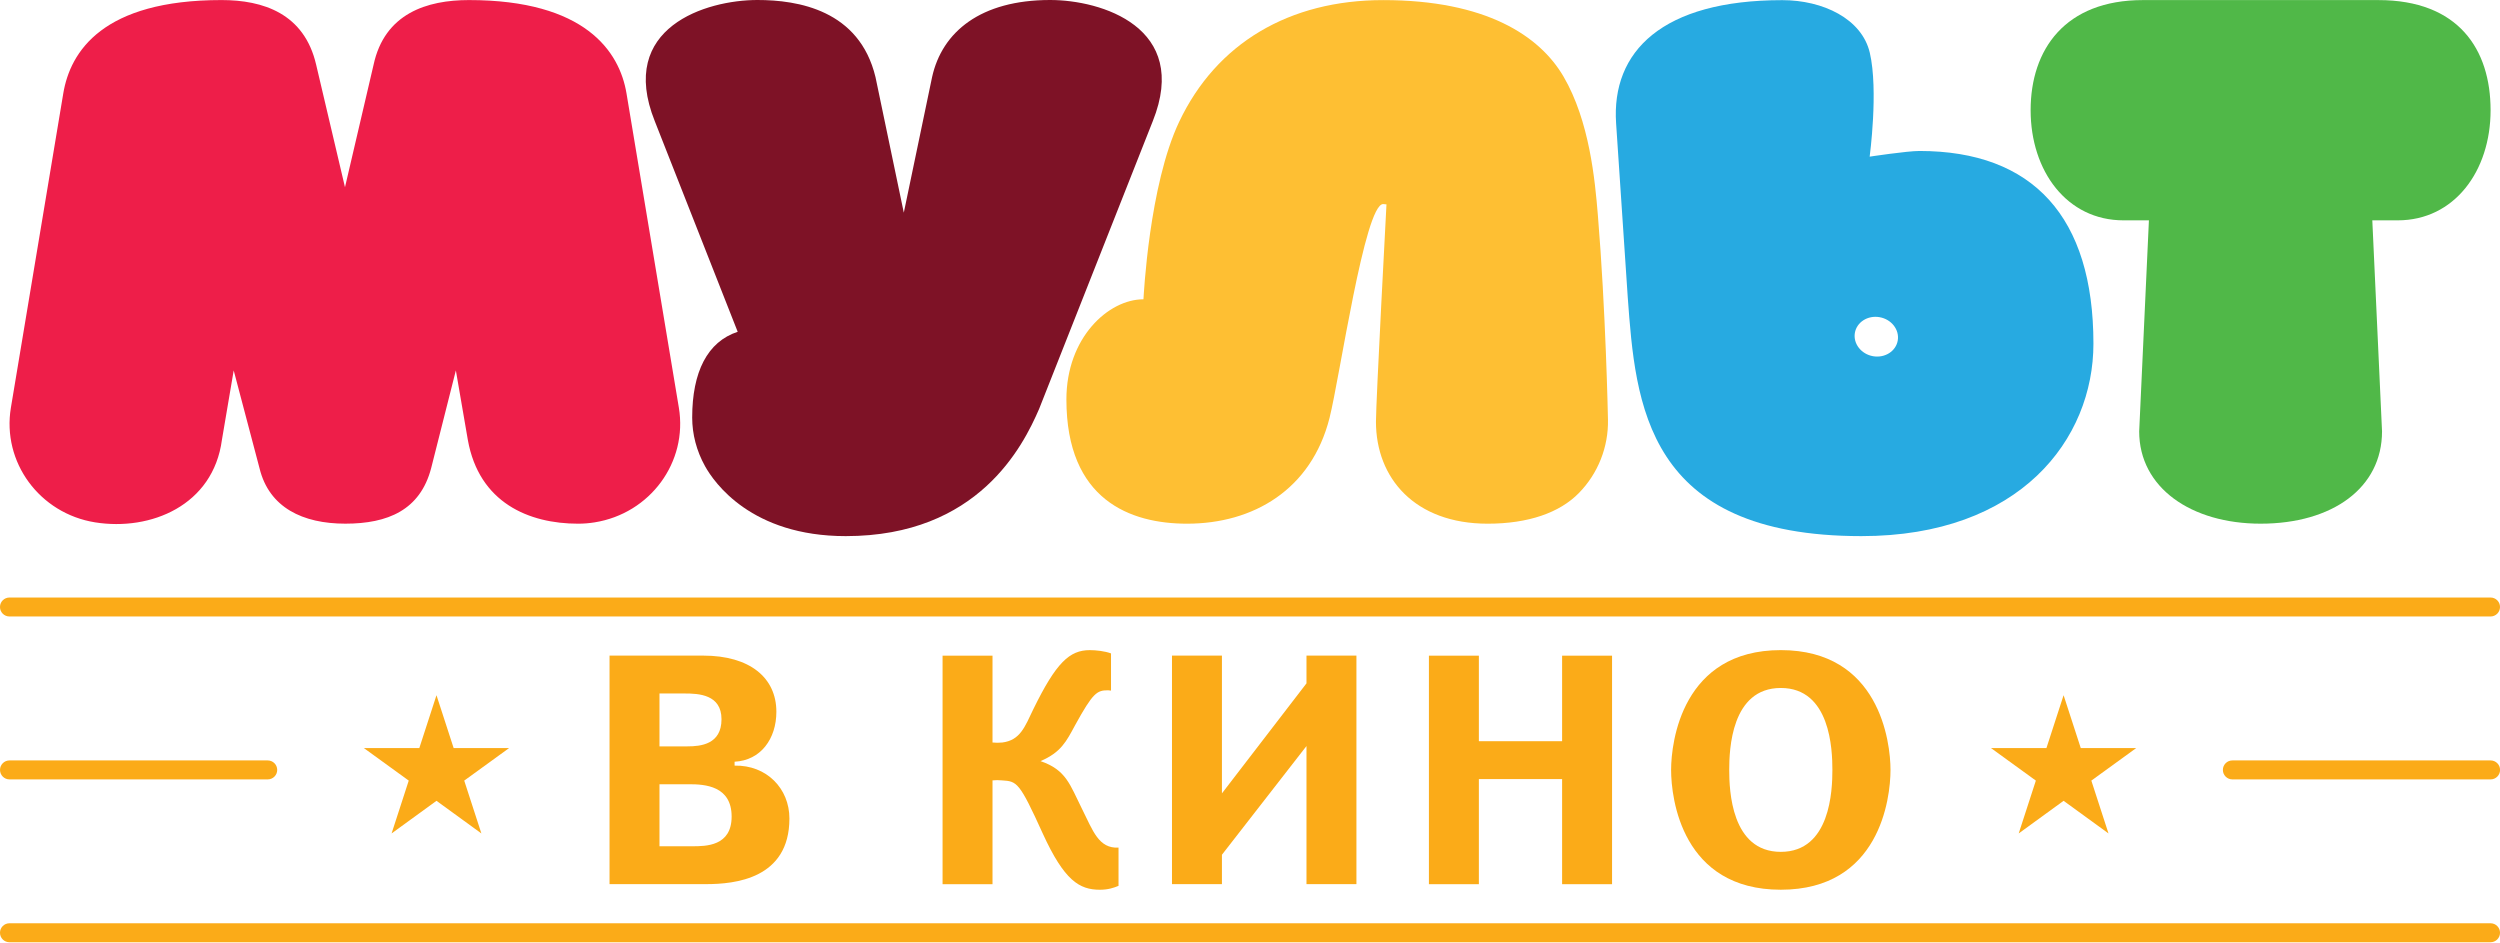
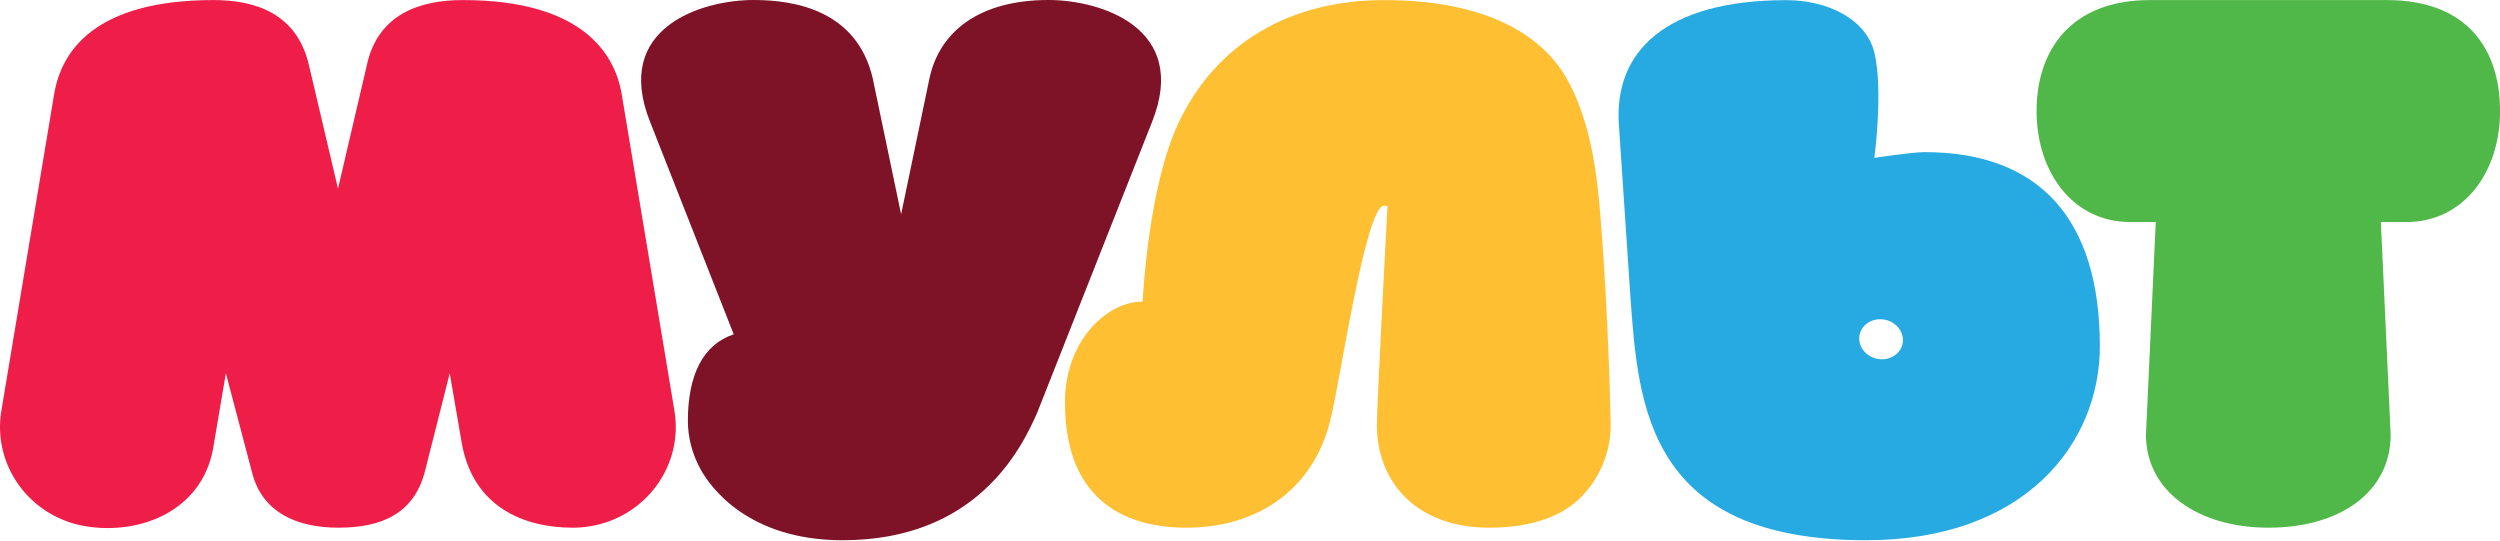
- <svg xmlns="http://www.w3.org/2000/svg" id="id" width="311.81" height="117.52" enable-background="new 0 0 841.89 595.28" version="1.1" viewBox="0 0 311.81 117.52" xml:space="preserve">
-   <g id="g48" transform="translate(-265.5 -262.59)">
-     <path id="path2" d="m343.64 274.24c-0.876-5.252-5.18-11.642-19.656-11.642-5.225 0-10.52 1.66-11.896 8.094l-3.56 15.25-3.595-15.278c-1.482-6.405-6.624-8.067-11.807-8.067-14.776 0-18.859 6.391-19.734 11.643l-6.532 39.192c-1.134 6.794 3.571 13.199 10.504 14.309 6.935 1.105 14.724-2.11 15.815-10.291l1.47-8.659 3.229 12.235c1.198 4.867 5.38 6.878 10.692 6.878s9.329-1.702 10.701-6.906l3.086-12.207 1.492 8.659c1.396 7.85 7.627 10.457 13.75 10.457 0.681 0 1.374-0.054 2.066-0.166 6.933-1.109 11.637-7.515 10.504-14.309z" fill="#ee1e49" />
-     <path id="path4" d="m562.13 262.6h-29.357c-9.699 0-14.005 6.149-14.005 13.735 0 7.587 4.515 13.737 11.583 13.737h3.17l-1.213 26.323c0 7.025 6.488 11.51 15.145 11.51 8.98 0 15.144-4.484 15.144-11.51l-1.213-26.323h3.169c7.068 0 11.583-6.15 11.583-13.737-1e-3 -7.586-4.005-13.735-14.006-13.735z" fill="#50b848" />
-     <path id="path6" d="m396.48 262.59c-8.657 0-13.479 3.96-14.727 9.618l-3.527 16.906-3.53-16.906c-2.015-8.377-9.688-9.618-14.728-9.618-6.39 0-17.489 3.402-12.802 15.11l10.342 26.272c-3.773 1.238-5.675 4.997-5.675 10.701 0 2.058 0.534 4.141 1.604 6.065 1.14 2.045 5.769 8.719 17.546 8.719 16.548 0 22.124-11.263 24.114-15.85 0.13-0.318 14.183-35.908 14.183-35.908 4.688-11.707-6.43-15.109-12.8-15.109z" fill="#7e1226" />
-     <path id="path8" d="m460.51 272.14c-2.972-5.086-9.677-9.538-22.499-9.538-11.689 0-20.79 5.361-25.444 15.187-3.75 7.916-4.419 21.724-4.451 22.13-4.361 0-9.61 4.769-9.61 12.489 0 12.573 8 15.499 15.047 15.499 8.263 0 15.504-4.241 17.771-13.186 1.262-4.977 4.39-26.679 6.687-26.679l0.416 0.038s-1.312 24.54-1.312 27.107c0 7.023 4.83 12.72 13.933 12.72 5.085 0 8.978-1.375 11.369-3.816 2.394-2.439 3.703-5.741 3.636-9.157-0.011-0.553-0.279-13.647-1.261-25.517-0.36-4.363-1.037-11.722-4.282-17.277z" fill="#febf33" />
-     <path id="path10" d="m504.9 281.42c-1.547 0-6.208 0.709-6.208 0.709s1.111-8.274 0.018-12.955c-0.994-4.255-5.859-6.566-10.915-6.566-14.971 0-21.333 6.395-20.728 15.37 0.04 0.595 1.421 21.249 1.451 21.672 0.974 13.279 2.185 29.807 29.142 29.807 19.796 0 28.941-12.077 28.941-24.006 1e-3 -15.794-7.531-24.031-21.701-24.031zm-2.703 23.63c-0.225 1.345-1.604 2.226-3.082 1.968-1.477-0.258-2.493-1.56-2.27-2.903 0.226-1.343 1.604-2.224 3.082-1.965 1.475 0.255 2.493 1.555 2.27 2.9z" fill="#27aae1" />
-     <g id="g20">
-       <g id="g14">
-         <path id="path12" d="m576.13 339.48h-309.45c-0.653 0-1.182-0.529-1.182-1.183 0-0.652 0.529-1.182 1.182-1.182h309.45c0.652 0 1.183 0.529 1.183 1.182-1e-3 0.654-0.531 1.183-1.183 1.183z" fill="#fbab18" />
-       </g>
-       <g id="g18">
-         <path id="path16" d="m576.13 380.11h-309.45c-0.653 0-1.182-0.53-1.182-1.184 0-0.652 0.529-1.182 1.182-1.182h309.45c0.652 0 1.183 0.529 1.183 1.182-1e-3 0.654-0.531 1.184-1.183 1.184z" fill="#fbab18" />
-       </g>
-     </g>
-     <g id="g24">
-       <path id="path22" d="m298.89 359.8h-32.206c-0.653 0-1.182-0.529-1.182-1.183s0.529-1.183 1.182-1.183h32.206c0.654 0 1.184 0.529 1.184 1.183s-0.53 1.183-1.184 1.183z" fill="#fbab18" />
-     </g>
-     <polygon id="polygon26" points="329 355.89 323.4 359.95 325.54 366.54 319.94 362.47 314.34 366.54 316.48 359.95 310.88 355.89 317.8 355.89 319.94 349.3 322.08 355.89" fill="#fbab18" />
-     <g id="g34">
-       <g id="g30">
-         <path id="path28" d="m543.93 359.8h32.206c0.653 0 1.183-0.529 1.183-1.183s-0.529-1.183-1.183-1.183h-32.206c-0.654 0-1.183 0.529-1.183 1.183s0.528 1.183 1.183 1.183z" fill="#fbab18" />
-       </g>
-       <polygon id="polygon32" points="513.82 355.89 519.42 359.95 517.28 366.54 522.88 362.47 528.48 366.54 526.34 359.95 531.94 355.89 525.02 355.89 522.88 349.3 520.74 355.89" fill="#fbab18" />
-     </g>
-     <g id="g46" fill="#fbab18">
-       <path id="path36" d="m353.21 344.36c5.823 0 9.122 2.769 9.122 7.003 0 3.379-1.956 6.068-5.211 6.231v0.487c3.988-0.081 6.838 2.851 6.838 6.596 0 7.533-6.838 8.185-10.382 8.185h-12.053v-28.502zm-5.457 11.32h3.502c1.628 0 4.234-0.244 4.234-3.379 0-3.096-2.85-3.217-4.601-3.217h-3.135zm0 12.459h4.073c1.709 0 4.926 0 4.926-3.704 0-3.827-3.338-4.032-5.293-4.032h-3.706z" />
-       <path id="path38" d="m389.29 372.87h-6.229v-28.502h6.229v10.831c0.408 0.041 0.814 0.041 1.221 0 2.24-0.284 2.811-1.954 3.869-4.153 2.85-5.823 4.518-7.369 7.043-7.369 0.773 0 1.874 0.121 2.647 0.408v4.64c-0.122 0-0.244-0.04-0.366-0.04-1.384 0-1.875 0.285-4.113 4.355-1.1 2.037-1.751 3.38-4.315 4.479 3.215 1.1 3.663 2.933 5.17 5.945 1.384 2.769 2.076 4.967 4.561 4.846v4.765c-0.57 0.243-1.302 0.487-2.322 0.487-2.565 0-4.438-1.14-7.124-7.003-2.933-6.474-3.217-6.515-5.091-6.637-0.406-0.041-0.772-0.041-1.18 0z" />
-       <path id="path40" d="m428.45 347.82v-3.461h6.229v28.502h-6.229v-17.222l-10.546 13.558v3.664h-6.229v-28.502h6.229v17.184z" />
-       <path id="path42" d="m449.95 372.87h-6.23v-28.502h6.23v10.668h10.383v-10.668h6.229v28.502h-6.229v-13.11h-10.383z" />
-       <path id="path44" d="m487.61 373.56c-12.298 0-13.683-11.319-13.683-14.943 0-3.5 1.385-14.942 13.683-14.942 12.297 0 13.681 11.442 13.681 14.942 0 3.623-1.384 14.943-13.681 14.943zm0-25.163c-6.19 0-6.434 7.695-6.434 10.22s0.243 10.22 6.434 10.22c6.189 0 6.433-7.695 6.433-10.22s-0.243-10.22-6.433-10.22z" />
-     </g>
-   </g>
+ <svg xmlns="http://www.w3.org/2000/svg" id="id" width="309.44" height="66.867" enable-background="new 0 0 841.89 595.28" version="1.1" viewBox="0 0 309.44 66.867" xml:space="preserve">
+   <path id="path2" d="m76.949 11.65c-0.876-5.252-5.18-11.642-19.656-11.642-5.225 0-10.52 1.66-11.896 8.094l-3.56 15.25-3.595-15.278c-1.482-6.405-6.624-8.067-11.807-8.067-14.776 0-18.859 6.391-19.734 11.643l-6.532 39.192c-1.134 6.794 3.571 13.199 10.504 14.309 6.935 1.105 14.724-2.11 15.815-10.291l1.47-8.659 3.229 12.235c1.198 4.867 5.38 6.878 10.692 6.878s9.329-1.702 10.701-6.906l3.086-12.207 1.492 8.659c1.396 7.85 7.627 10.457 13.75 10.457 0.681 0 1.374-0.054 2.066-0.166 6.933-1.109 11.637-7.515 10.504-14.309z" fill="#ee1e49" />
+   <path id="path4" d="m295.44 0.01h-29.357c-9.699 0-14.005 6.149-14.005 13.735 0 7.587 4.515 13.737 11.583 13.737h3.17l-1.213 26.323c0 7.025 6.488 11.51 15.145 11.51 8.98 0 15.144-4.484 15.144-11.51l-1.213-26.323h3.169c7.068 0 11.583-6.15 11.583-13.737-1e-3 -7.586-4.005-13.735-14.006-13.735z" fill="#50b848" />
+   <path id="path6" d="m129.79 0c-8.657 0-13.479 3.96-14.727 9.618l-3.527 16.906-3.53-16.906c-2.015-8.377-9.688-9.618-14.728-9.618-6.39 0-17.489 3.402-12.802 15.11l10.342 26.272c-3.773 1.238-5.675 4.997-5.675 10.701 0 2.058 0.534 4.141 1.604 6.065 1.14 2.045 5.769 8.719 17.546 8.719 16.548 0 22.124-11.263 24.114-15.85 0.13-0.318 14.183-35.908 14.183-35.908 4.688-11.707-6.43-15.109-12.8-15.109z" fill="#7e1226" />
+   <path id="path8" d="m193.82 9.55c-2.972-5.086-9.677-9.538-22.499-9.538-11.689 0-20.79 5.361-25.444 15.187-3.75 7.916-4.419 21.724-4.451 22.13-4.361 0-9.61 4.769-9.61 12.489 0 12.573 8 15.499 15.047 15.499 8.263 0 15.504-4.241 17.771-13.186 1.262-4.977 4.39-26.679 6.687-26.679l0.416 0.038s-1.312 24.54-1.312 27.107c0 7.023 4.83 12.72 13.933 12.72 5.085 0 8.978-1.375 11.369-3.816 2.394-2.439 3.703-5.741 3.636-9.157-0.011-0.553-0.279-13.647-1.261-25.517-0.36-4.363-1.037-11.722-4.282-17.277z" fill="#febf33" />
+   <path id="path10" d="m238.21 18.83c-1.547 0-6.208 0.709-6.208 0.709s1.111-8.274 0.018-12.955c-0.994-4.255-5.859-6.566-10.915-6.566-14.971 0-21.333 6.395-20.728 15.37 0.04 0.595 1.421 21.249 1.451 21.672 0.974 13.279 2.185 29.807 29.142 29.807 19.796 0 28.941-12.077 28.941-24.006 1e-3 -15.794-7.531-24.031-21.701-24.031zm-2.703 23.63c-0.225 1.345-1.604 2.226-3.082 1.968-1.477-0.258-2.493-1.56-2.27-2.903 0.226-1.343 1.604-2.224 3.082-1.965 1.475 0.255 2.493 1.555 2.27 2.9z" fill="#27aae1" />
</svg>
